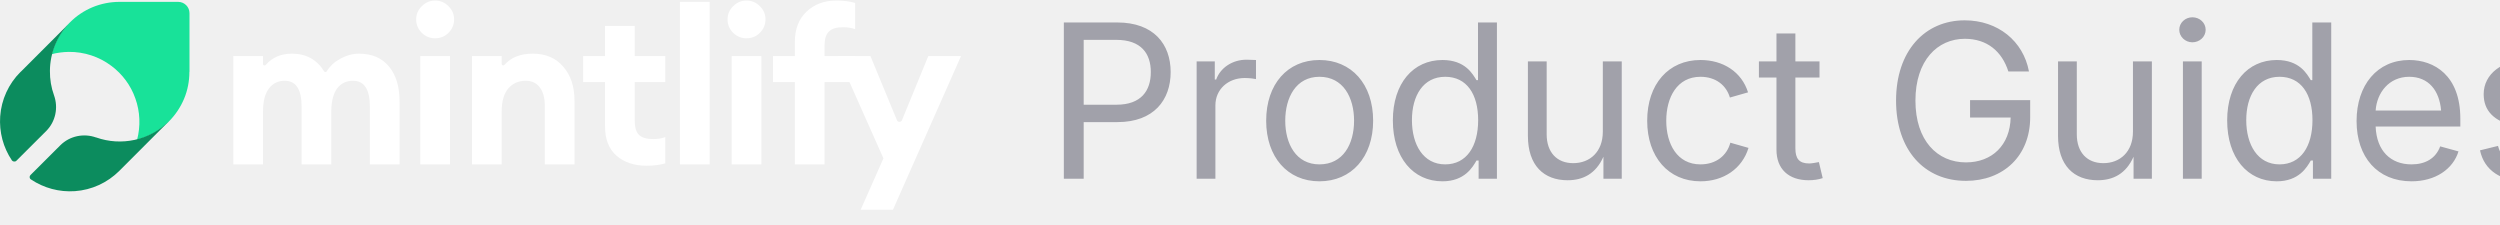
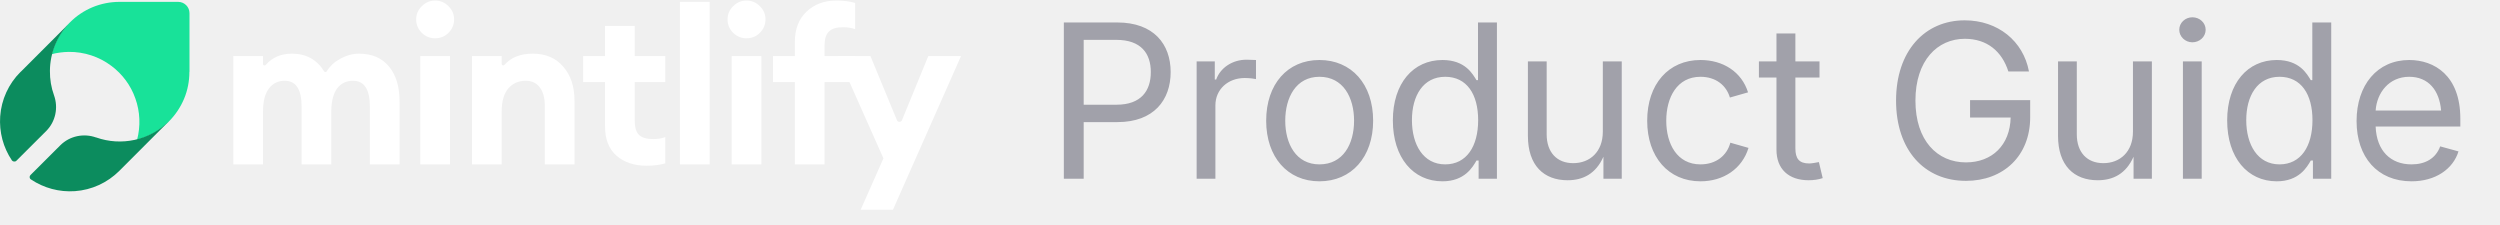
<svg xmlns="http://www.w3.org/2000/svg" width="256" height="23" viewBox="0 0 256 23" fill="none">
  <g clip-path="url(#clip0_10130_19192)">
    <g clip-path="url(#clip1_10130_19192)">
      <path d="M91.44 21.476H88.133L90.464 16.216L85.802 5.74H89.132L91.847 12.307C91.943 12.536 92.268 12.536 92.362 12.306L95.058 5.74H98.409L91.44 21.476Z" fill="#FFFFFF" />
      <path d="M81.393 16.837V8.403H79.152V5.74H81.393V4.297C81.393 2.98 81.792 1.944 82.592 1.19C83.391 0.435 84.404 0.058 85.633 0.058C86.387 0.058 87.031 0.139 87.564 0.302V2.988C87.208 2.854 86.794 2.788 86.32 2.788C85.655 2.788 85.174 2.936 84.878 3.232C84.582 3.513 84.434 3.994 84.434 4.674V5.74H87.564V8.403H84.434V16.837H81.393Z" fill="#FFFFFF" />
      <path d="M76.433 3.92C75.915 3.92 75.463 3.735 75.079 3.365C74.694 2.98 74.502 2.521 74.502 1.989C74.502 1.456 74.694 1.005 75.079 0.635C75.463 0.25 75.915 0.058 76.433 0.058C76.98 0.058 77.438 0.25 77.809 0.635C78.193 1.005 78.386 1.456 78.386 1.989C78.386 2.521 78.193 2.98 77.809 3.365C77.438 3.735 76.98 3.92 76.433 3.92ZM74.924 16.837V5.74H77.964V16.837H74.924Z" fill="#FFFFFF" />
      <path d="M69.628 16.837V0.191H72.669V16.837H69.628Z" fill="#FFFFFF" />
      <path d="M66.194 16.97C64.951 16.97 63.93 16.63 63.131 15.949C62.347 15.254 61.955 14.255 61.955 12.953V8.403H59.713V5.74H61.955V2.655H64.995V5.74H68.125V8.403H64.995V12.354C64.995 13.034 65.143 13.523 65.439 13.819C65.735 14.1 66.216 14.24 66.882 14.24C67.355 14.24 67.769 14.174 68.125 14.04V16.726C67.592 16.889 66.948 16.97 66.194 16.97Z" fill="#FFFFFF" />
      <path d="M48.332 16.837V5.74H51.373V6.551C51.373 6.688 51.559 6.748 51.65 6.646C52.328 5.879 53.293 5.495 54.546 5.495C55.878 5.495 56.921 5.939 57.676 6.827C58.445 7.7 58.83 8.869 58.83 10.334V16.837H55.789V10.844C55.789 10.03 55.619 9.402 55.279 8.958C54.939 8.499 54.458 8.27 53.836 8.27C53.096 8.27 52.497 8.536 52.038 9.069C51.594 9.601 51.373 10.386 51.373 11.421V16.837H48.332Z" fill="#FFFFFF" />
      <path d="M44.547 3.92C44.029 3.92 43.578 3.735 43.193 3.365C42.809 2.98 42.616 2.521 42.616 1.989C42.616 1.456 42.809 1.005 43.193 0.635C43.578 0.25 44.029 0.058 44.547 0.058C45.095 0.058 45.553 0.25 45.923 0.635C46.308 1.005 46.5 1.456 46.5 1.989C46.5 2.521 46.308 2.98 45.923 3.365C45.553 3.735 45.095 3.92 44.547 3.92ZM43.038 16.837V5.74H46.079V16.837H43.038Z" fill="#FFFFFF" />
      <path d="M37.875 16.837V10.911C37.875 9.15 37.298 8.27 36.144 8.27C35.478 8.27 34.945 8.521 34.546 9.024C34.161 9.527 33.954 10.275 33.924 11.266V16.837H30.884V10.911C30.884 9.15 30.306 8.27 29.152 8.27C28.472 8.27 27.932 8.536 27.532 9.069C27.133 9.601 26.933 10.386 26.933 11.421V16.837H23.892V5.74H26.933V6.559C26.933 6.695 27.116 6.755 27.206 6.652C27.878 5.881 28.771 5.495 29.885 5.495C31.349 5.495 32.452 6.1 33.193 7.309C33.252 7.404 33.395 7.403 33.454 7.307C33.774 6.78 34.219 6.361 34.79 6.05C35.441 5.68 36.099 5.495 36.765 5.495C38.082 5.495 39.103 5.932 39.828 6.805C40.553 7.678 40.916 8.876 40.916 10.4V16.837H37.875Z" fill="#FFFFFF" />
      <path d="M19.403 7.362V1.35C19.403 0.705 18.879 0.191 18.244 0.191H12.235C11.291 0.191 10.357 0.378 9.487 0.733C8.618 1.098 7.824 1.621 7.16 2.295L7.114 2.341C6.235 3.23 5.609 4.333 5.291 5.548C5.861 5.399 6.45 5.324 7.039 5.314C8.609 5.296 10.151 5.801 11.403 6.745C12.534 7.586 13.394 8.746 13.861 10.083C14.347 11.438 14.403 12.916 14.039 14.309C15.244 13.991 16.356 13.364 17.244 12.486L17.291 12.439C17.954 11.775 18.487 10.98 18.851 10.111C19.216 9.241 19.393 8.306 19.393 7.362H19.403Z" fill="#18E299" />
      <path d="M5.112 7.26C5.121 5.416 5.857 3.646 7.151 2.324L2.151 7.326C2.133 7.344 2.114 7.354 2.095 7.372C0.876 8.583 0.14 10.204 0.019 11.918C-0.092 13.52 0.327 15.103 1.22 16.426C1.306 16.552 1.537 16.593 1.667 16.472L4.73 13.417C5.689 12.458 5.987 11.033 5.531 9.757C5.242 8.965 5.103 8.117 5.112 7.26Z" fill="#0C8C5E" />
      <path d="M17.262 12.44C16.303 13.38 15.102 14.032 13.799 14.321C12.486 14.61 11.127 14.526 9.861 14.079C9.861 14.079 9.851 14.079 9.842 14.079C8.567 13.622 7.142 13.921 6.183 14.871L3.12 17.926C2.99 18.056 3.009 18.27 3.167 18.373C4.489 19.258 6.072 19.686 7.673 19.574C9.386 19.453 10.997 18.717 12.216 17.497L12.263 17.451L17.262 12.449V12.44Z" fill="#0C8C5E" />
    </g>
  </g>
-   <text x="107" y="18.3" font-family="Inter, ui-sans-serif, system-ui, -apple-system, BlinkMacSystemFont, sans-serif" font-size="22" font-weight="400" fill="#A1A1AA" letter-spacing="-0.01em">Product Guides</text>
+   <text x="107" y="18.3" font-family="Inter, ui-sans-serif, system-ui, -apple-system, BlinkMacSystemFont, sans-serif" font-size="22" font-weight="400" fill="#A1A1AA" letter-spacing="-0.01em">Product Guide</text>
  <defs>
    <clipPath id="clip0_10130_19192">
      <rect width="98.419" height="21.534" fill="#FFFFFF" />
    </clipPath>
    <clipPath id="clip1_10130_19192">
      <rect width="98.419" height="21.533" fill="#FFFFFF" transform="translate(0 0.000488281)" />
    </clipPath>
  </defs>
</svg>
